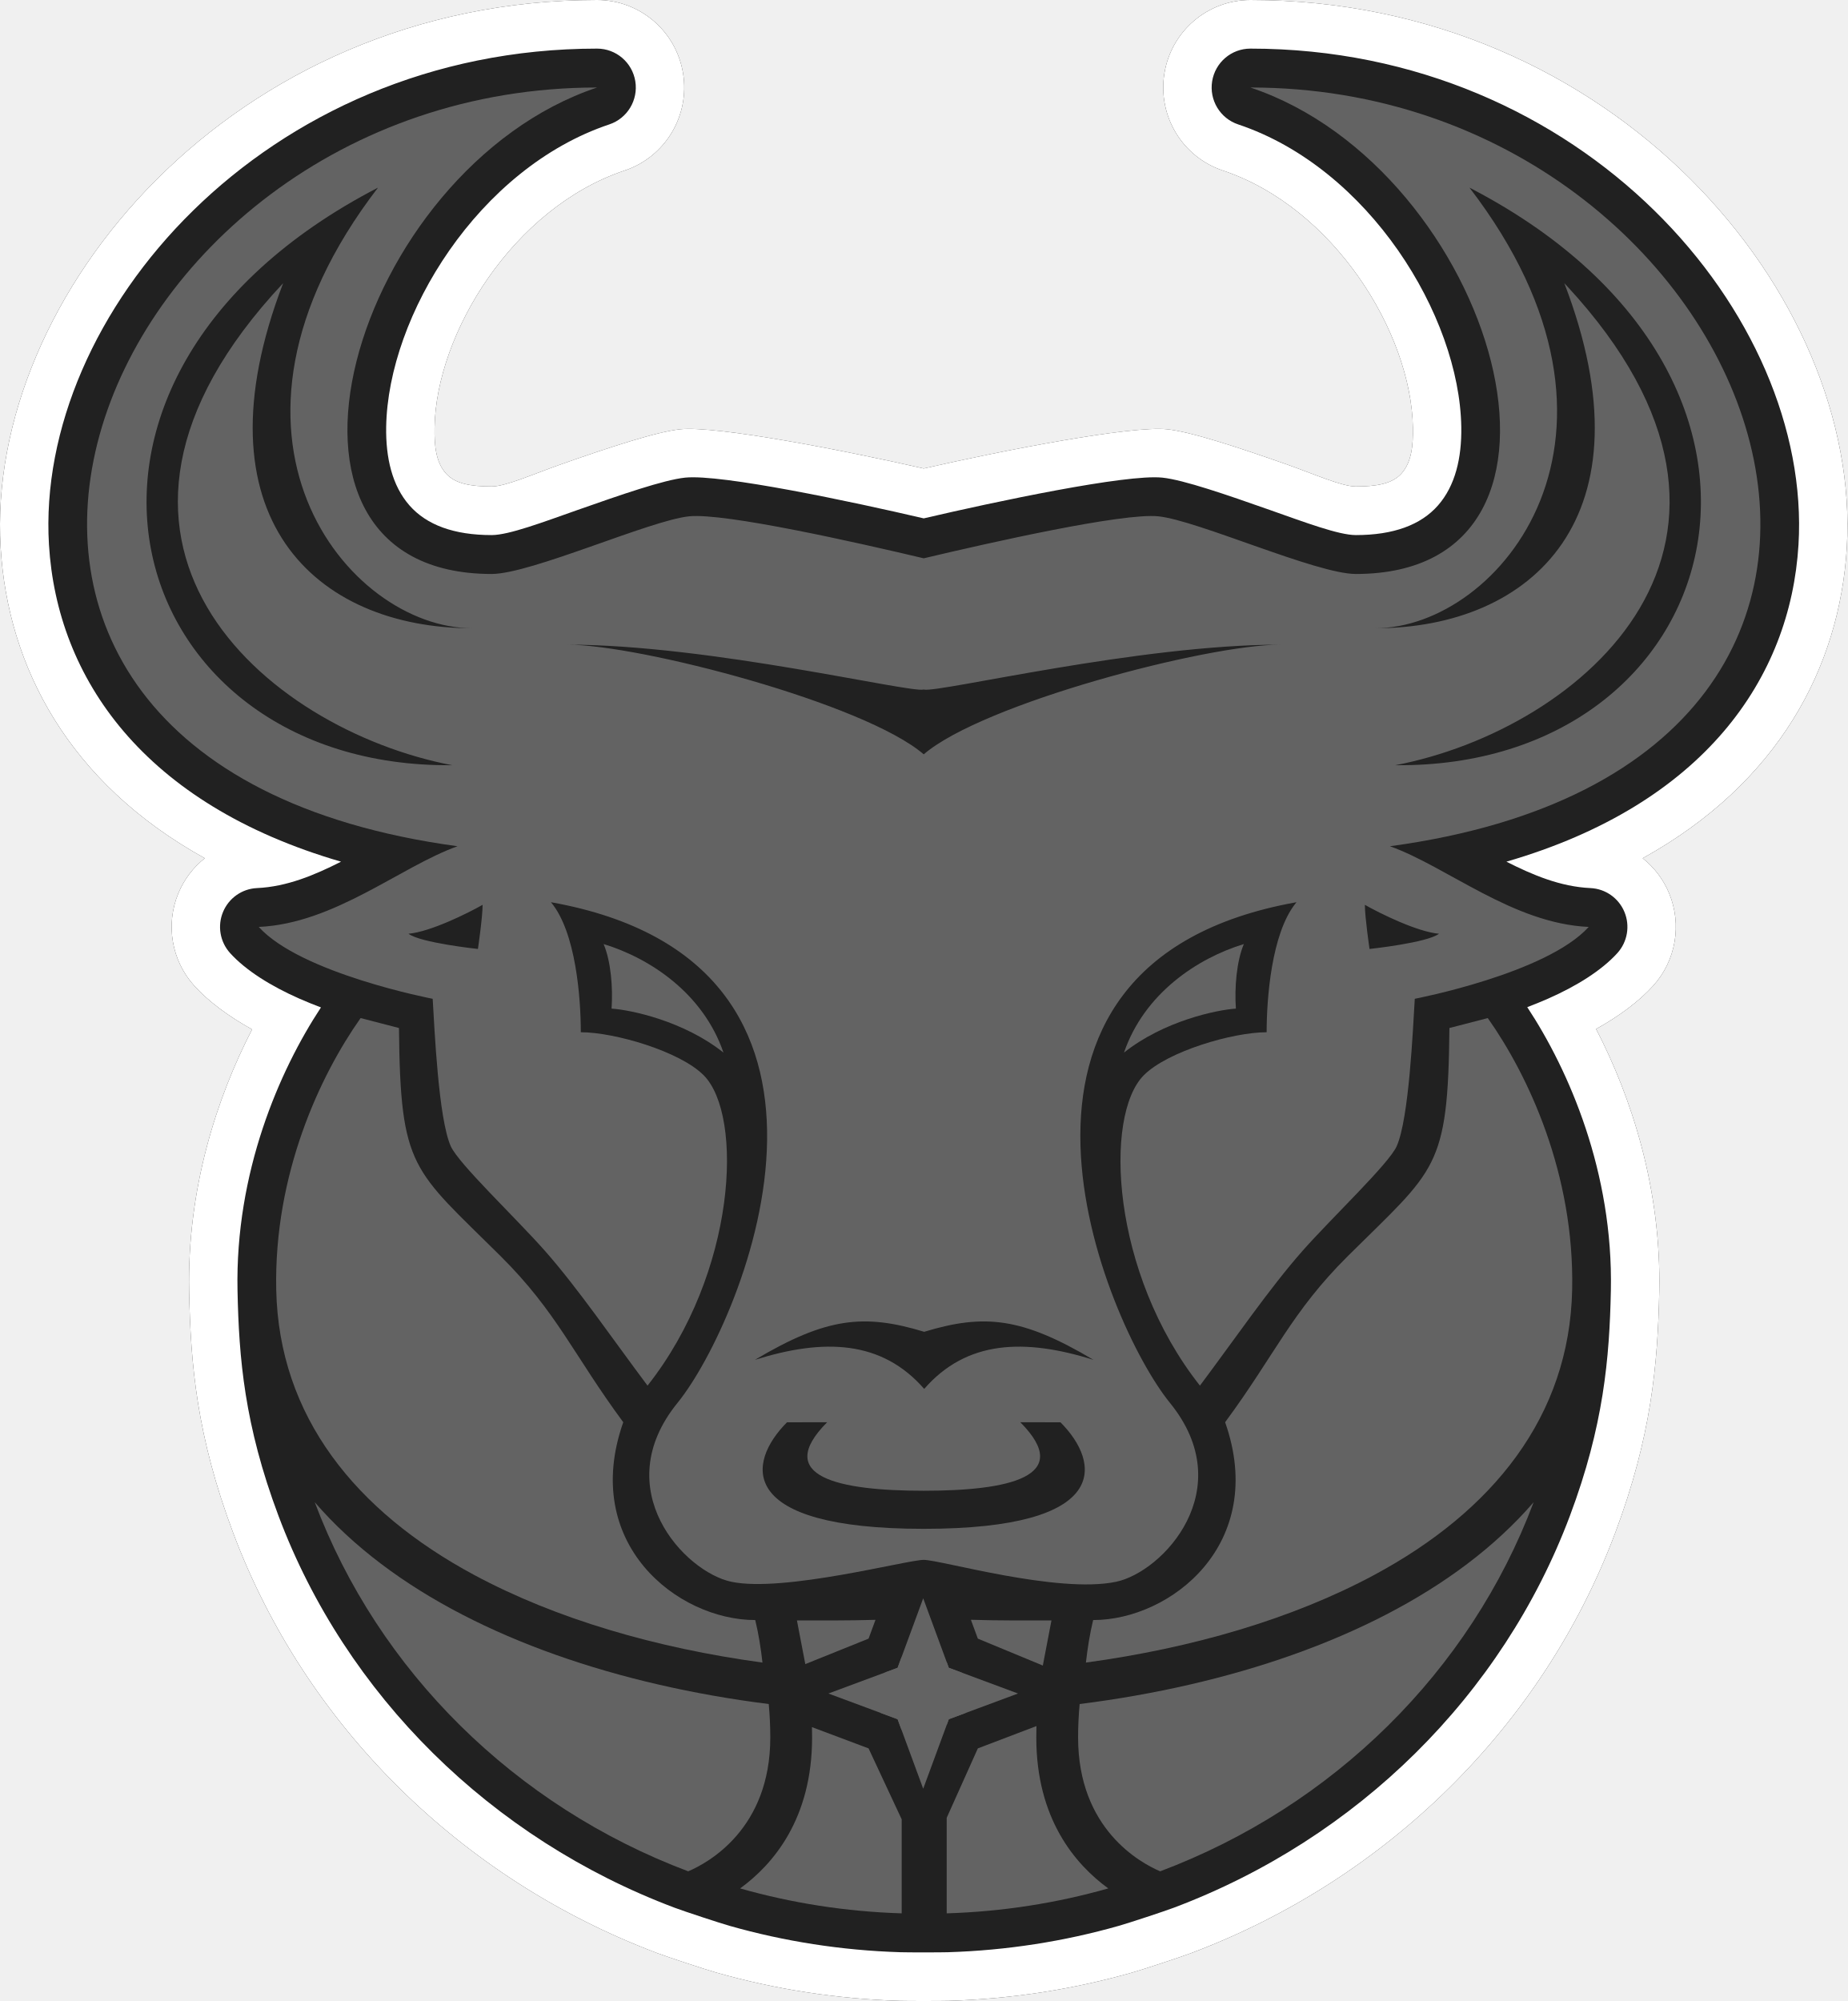
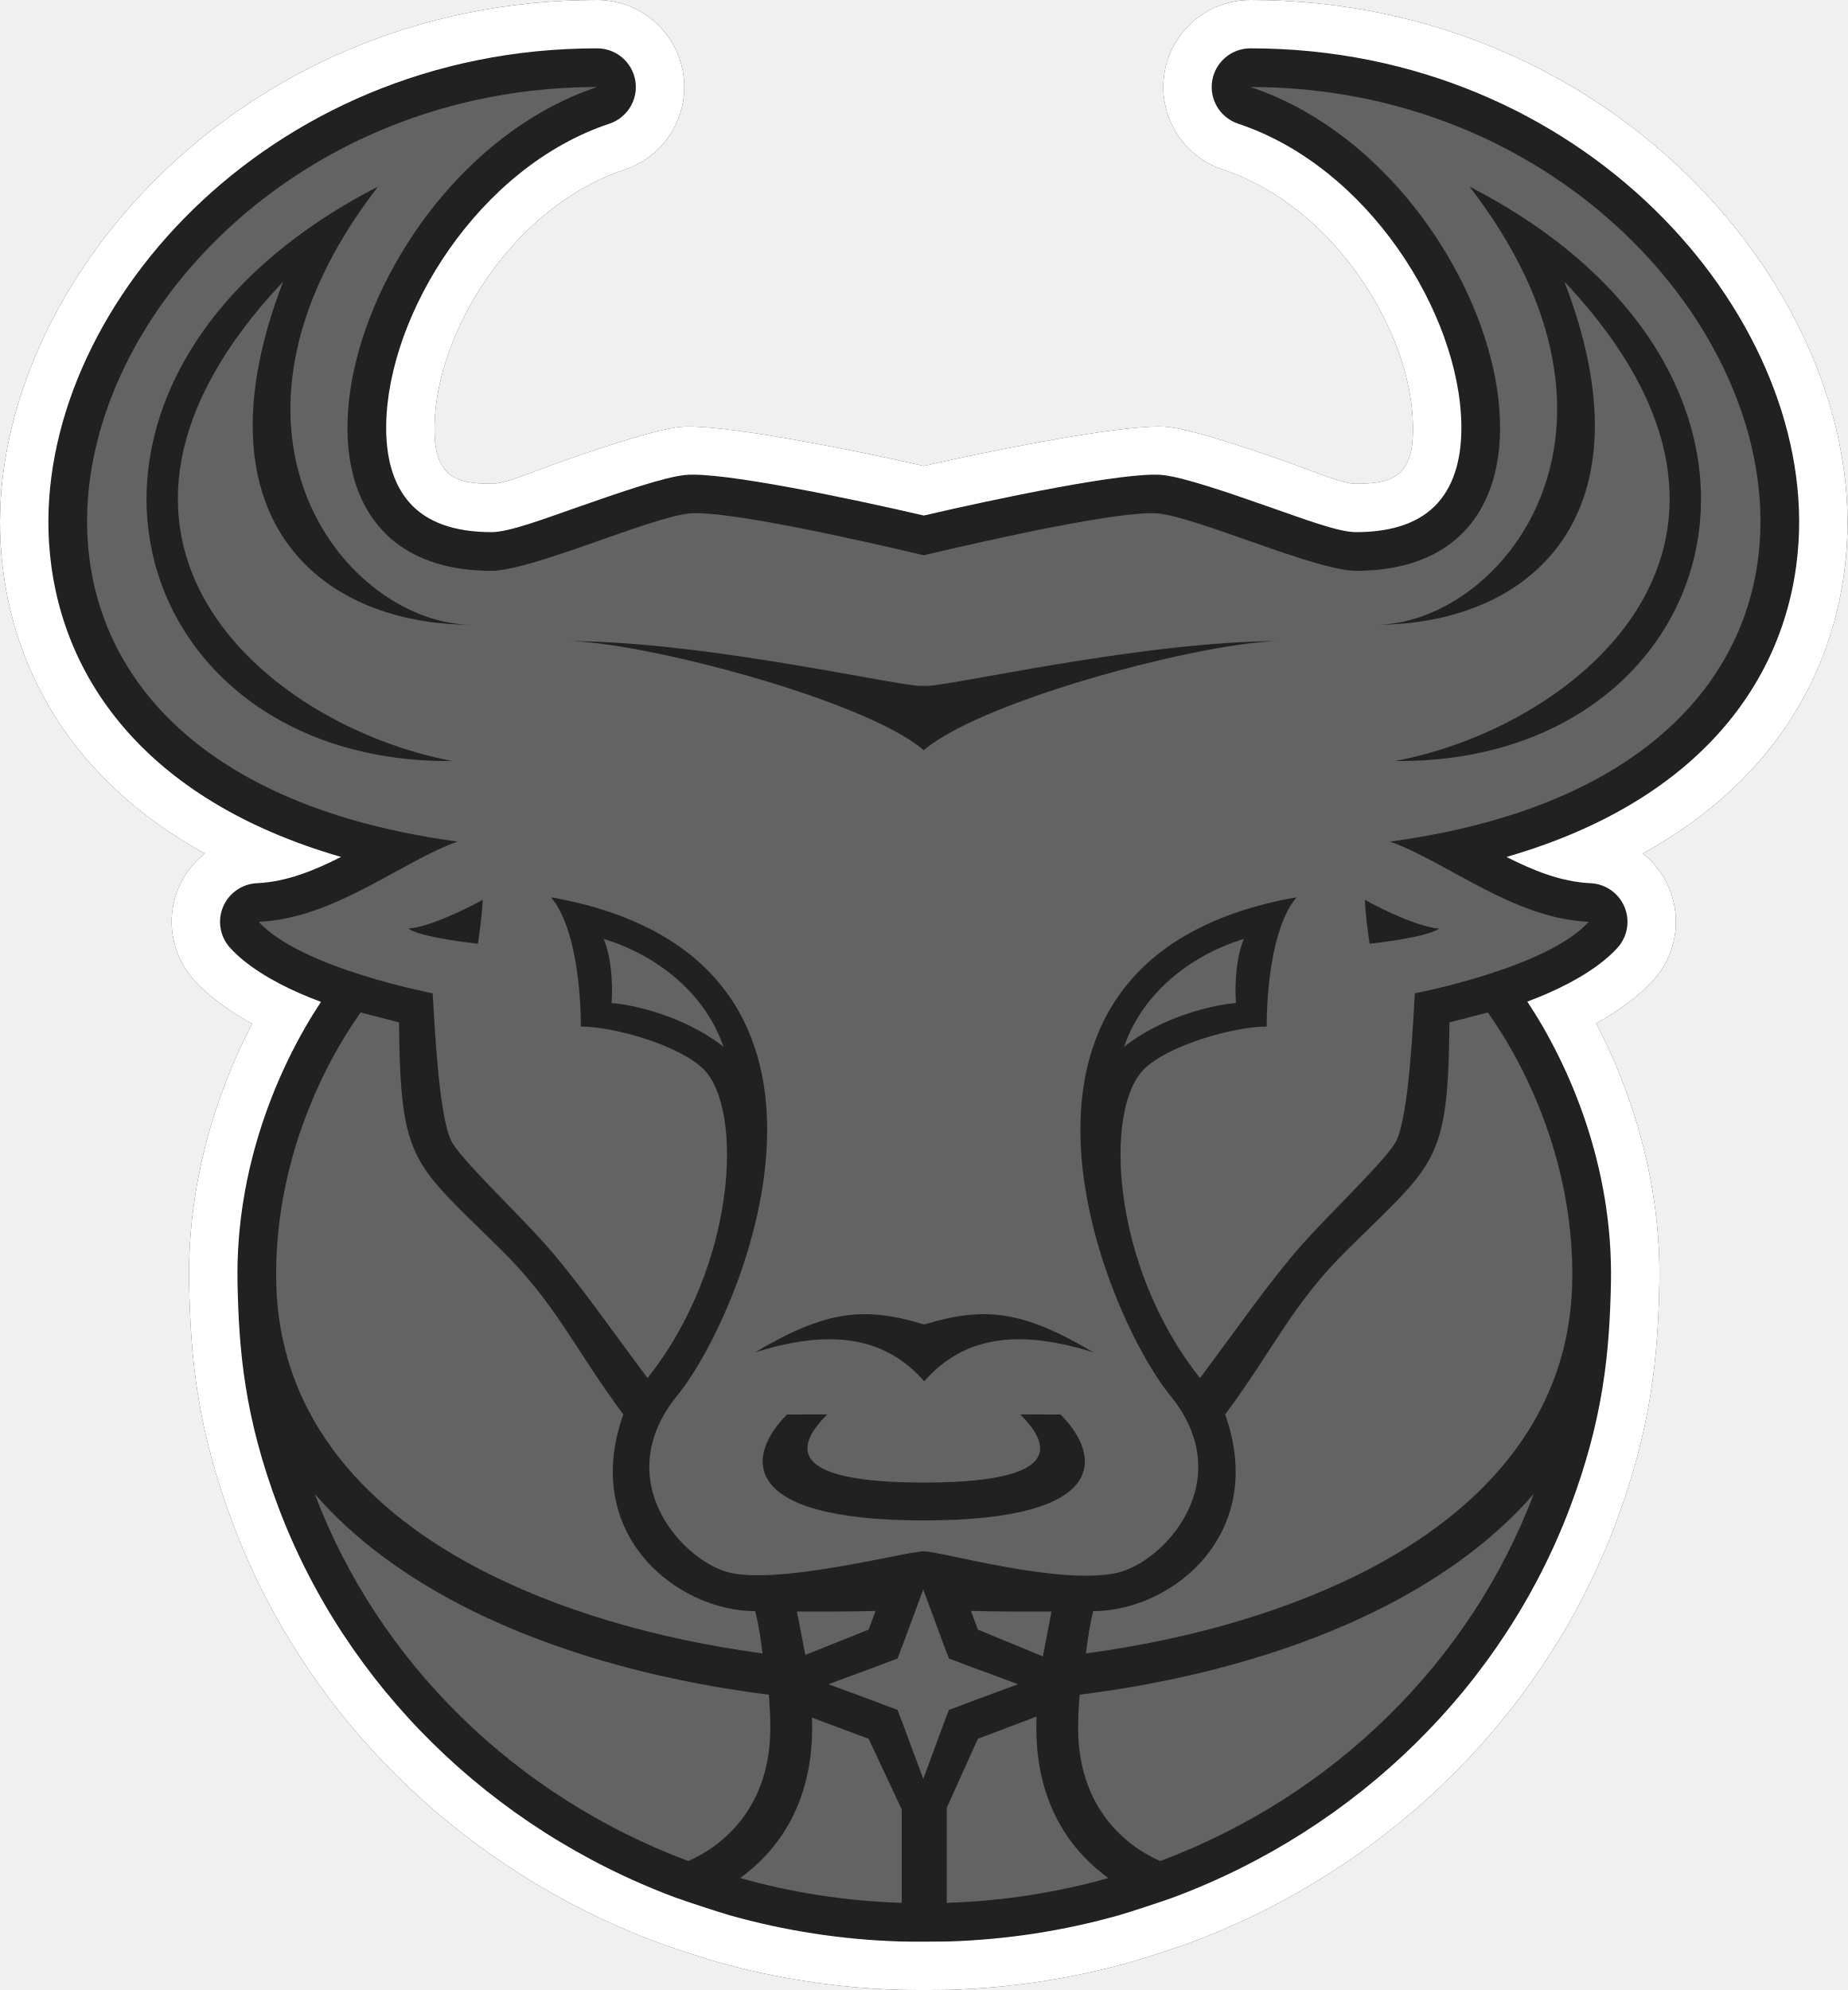
- <svg xmlns="http://www.w3.org/2000/svg" preserveAspectRatio="none" overflow="visible" style="display: block;" width="277" height="300" viewBox="0 0 277 300" fill="none">
-   <g id="Frame 796" clip-path="url(#clip0_0_4)">
-     <g id="Vector">
-       <path fill-rule="evenodd" clip-rule="evenodd" d="M187.474 0C242.047 0 279.172 44.355 276.901 82.103C275.825 99.984 266.698 117.381 246.294 128.672C248.008 130.031 249.389 131.824 250.262 133.93C252.206 138.623 251.276 144.023 247.874 147.787C245.769 150.116 242.783 152.343 239.311 154.274C244.615 164.507 249.098 178.224 248.781 193.624C248.557 204.501 247.605 215.375 242.166 229.851C231.343 258.657 208.043 281.739 178.534 292.842C177.043 293.403 171.411 295.265 169.723 295.744C160.998 298.222 151.821 299.68 142.342 299.972C141.248 300.005 136.154 300.013 134.796 299.972C125.317 299.68 116.14 298.222 107.415 295.744C105.727 295.265 100.096 293.403 98.605 292.842C69.095 281.739 45.796 258.657 34.972 229.851C29.477 215.226 28.581 204.501 28.358 193.624C28.041 178.253 32.506 164.56 37.797 154.333C34.279 152.389 31.253 150.14 29.126 147.787C25.724 144.023 24.794 138.623 26.738 133.93C27.611 131.824 28.991 130.031 30.705 128.672C10.302 117.381 1.174 99.984 0.099 82.103C-2.172 44.355 34.953 8.43148e-07 89.526 0C95.933 0 101.395 4.668 102.42 11.02C103.445 17.371 99.731 23.532 93.652 25.565C76.976 31.142 65.389 49.94 65.156 64.118C65.113 66.772 65.343 69.257 66.838 70.956C68.243 72.553 70.627 72.934 73.718 72.934C75.834 72.934 79.964 71.071 84.216 69.575C91.318 67.077 98.484 64.718 102 64.358C107.483 63.796 126.713 67.548 138.5 70.238C150.287 67.548 169.518 63.796 175 64.358C178.516 64.718 185.682 67.077 192.784 69.575C197.036 71.071 201.165 72.934 203.281 72.934C206.373 72.934 208.758 72.553 210.162 70.956C211.657 69.257 211.887 66.772 211.843 64.118C211.611 49.94 200.024 31.142 183.348 25.565C177.269 23.532 173.555 17.371 174.58 11.02C175.606 4.668 181.067 2.23211e-05 187.474 0Z" fill="#212121" />
-       <path d="M121.74 258.94L130.228 262.127L135.195 272.762V286.859C126.808 286.602 118.689 285.313 110.969 283.121C115.932 279.513 121.761 272.682 121.761 260.497C121.761 259.976 121.74 258.94 121.74 258.94Z" fill="#636363" />
-       <path d="M155.402 258.78C155.385 259.35 155.377 259.922 155.377 260.497C155.377 272.682 161.206 279.513 166.169 283.121C158.449 285.313 150.33 286.602 141.943 286.859V272.537L146.613 262.127L155.402 258.78Z" fill="#636363" />
-       <path d="M47.193 225.219C50.08 228.566 53.425 231.652 57.16 234.476C71.885 245.613 92.788 252.643 115.261 255.479C115.414 257.128 115.494 258.8 115.494 260.497C115.494 274.2 106.191 279.275 103.187 280.557C77.241 270.795 56.709 250.547 47.193 225.219Z" fill="#636363" />
-       <path d="M229.945 225.219C220.429 250.547 199.897 270.795 173.951 280.557C170.947 279.275 161.644 274.2 161.644 260.497C161.644 258.8 161.724 257.128 161.877 255.479C184.35 252.643 205.253 245.613 219.978 234.476C223.713 231.652 227.058 228.566 229.945 225.219Z" fill="#636363" />
-       <path d="M132.028 256.807C133.083 256.842 134.139 256.869 135.195 256.887V259.42L134.582 257.755L132.028 256.807Z" fill="#636363" />
-       <path d="M142.26 257.755L141.943 258.616V256.887C142.89 256.871 143.838 256.847 144.784 256.817L142.26 257.755Z" fill="#636363" />
-       <path d="M135.195 250.837C134.336 250.822 133.477 250.801 132.619 250.774L134.582 250.045L135.206 248.35L135.195 250.837Z" fill="#636363" />
-       <path d="M142.26 250.045L144.244 250.782C143.477 250.804 142.71 250.823 141.943 250.837L141.935 249.164L142.26 250.045Z" fill="#636363" />
-       <path d="M145.571 242.845C149.542 242.974 154.125 242.947 157.65 242.947C157.642 242.986 156.356 249.707 156.356 249.707L146.613 245.673L145.571 242.845Z" fill="#636363" />
-       <path d="M130.228 245.673L120.743 249.49C120.743 249.49 119.495 242.982 119.488 242.947C122.924 242.947 127.366 242.972 131.267 242.854L130.228 245.673Z" fill="#636363" />
-       <path d="M59.82 154.124C60.025 175.343 61.856 175.209 75.044 188.312C83.519 196.733 85.95 203.071 93.448 213.228C87.031 231.457 101.601 242.887 113.236 242.887C113.753 245.011 114.079 247.136 114.32 249.261C98.386 247.093 83.356 242.718 71.072 236.112C53.367 226.589 41.809 212.395 41.416 193.353C41.059 176.017 47.991 161.236 54.068 152.635L59.82 154.124Z" fill="#636363" />
-       <path d="M223.07 152.635C229.147 161.236 236.079 176.017 235.722 193.353C235.329 212.395 223.771 226.589 206.066 236.112C193.782 242.718 178.752 247.093 162.818 249.261C163.059 247.136 163.385 245.011 163.902 242.887C175.537 242.887 190.107 231.457 183.689 213.228C191.188 203.071 193.618 196.733 202.094 188.312C215.282 175.209 217.113 175.343 217.318 154.124L223.07 152.635Z" fill="#636363" />
-       <path fill-rule="evenodd" clip-rule="evenodd" d="M187.474 13.119C264.197 13.119 302.689 114.097 208.398 126.873C216.973 129.936 226.81 138.453 238.202 138.97C231.885 145.96 212.165 149.737 212.125 149.745C211.847 154.29 211.265 167.684 209.415 171.842C208.242 174.479 199.717 182.535 195.328 187.497C190.332 193.145 185.048 200.898 179.912 207.74C166.567 190.846 165.481 167.246 171.499 161.202C175.071 157.614 184.861 154.758 189.914 154.758C189.914 149.764 190.618 140.042 194.221 135.477L194.395 135.264C143.036 144.423 165.698 198.374 175.41 210.317C185.949 223.278 174.377 235.671 167.341 237.148C158.628 238.978 141.028 233.864 138.5 233.864C135.971 233.864 117.497 238.794 109.659 237.148C102.623 235.671 91.05 223.278 101.59 210.317C106.526 204.247 114.806 187.327 115.015 170.951C115.217 155.105 107.861 139.768 82.605 135.264C86.36 139.732 87.085 149.684 87.085 154.758C92.138 154.758 101.928 157.614 105.501 161.202C111.518 167.246 110.433 190.846 97.088 207.74C91.951 200.898 86.667 193.145 81.672 187.497C77.283 182.535 68.757 174.479 67.584 171.842C65.734 167.684 65.152 154.29 64.874 149.745C64.809 149.732 45.111 145.955 38.797 138.97C50.19 138.453 60.026 129.936 68.601 126.873C-25.69 114.097 12.803 13.119 89.526 13.119C52.952 25.349 35.17 86.053 73.718 86.053C79.621 86.053 97.453 78.01 103.325 77.409C108.661 76.862 128.542 81.343 138.5 83.705C148.457 81.343 168.338 76.862 173.674 77.409C179.546 78.01 197.379 86.053 203.281 86.053C241.829 86.053 224.047 25.349 187.474 13.119ZM152.978 213.228C161.135 221.42 151.201 223.501 138.5 223.501C125.798 223.501 115.864 221.42 124.022 213.228L117.995 213.241C111.958 219.304 110.271 229.209 138.5 229.209C166.728 229.209 165.041 219.304 159.004 213.241L152.978 213.228ZM163.947 203.874C153.264 197.524 147.611 196.923 138.569 199.67C129.528 196.923 123.874 197.524 113.191 203.874C123.526 200.629 132.202 200.923 138.569 208.233C144.936 200.923 153.612 200.629 163.947 203.874ZM72.359 135.656C70.096 136.94 64.505 139.711 61.243 139.991C63.019 141.352 71.627 142.27 71.659 142.273C71.663 142.248 72.359 137.503 72.359 135.656ZM204.641 135.656C204.641 137.504 205.337 142.25 205.34 142.273C205.389 142.268 213.982 141.351 215.756 139.991C212.494 139.711 206.904 136.94 204.641 135.656ZM56.674 28.131C1.117 56.897 17.787 115.203 67.792 114.724C39.765 109.362 6.308 81.012 42.453 42.456C28.999 77.529 47.311 94.19 70.819 94.19C52.145 94.19 28.209 65.204 56.674 28.131ZM220.326 28.131C248.79 65.204 224.854 94.19 206.18 94.19C229.688 94.19 248.001 77.529 234.547 42.456L234.967 42.907C270.43 81.233 237.125 109.383 209.208 114.724C259.017 115.201 275.751 57.351 220.973 28.469L220.326 28.131ZM191.972 96.65C170.715 96.65 140.925 103.843 138.551 103.388L138.5 103.375C136.545 103.956 106.452 96.65 85.027 96.65C95.99 96.65 129.635 105.456 138.5 113.094C147.364 105.456 181.009 96.65 191.972 96.65Z" fill="#636363" />
-       <path d="M90.505 141.538C97.495 143.667 105.447 148.96 108.473 157.811C102.518 153.069 94.597 151.409 91.697 151.216C91.912 148.068 91.603 144.159 90.505 141.538Z" fill="#636363" />
-       <path d="M186.495 141.538C185.396 144.159 185.087 148.068 185.303 151.216C182.403 151.409 174.481 153.069 168.527 157.811C171.553 148.96 179.505 143.667 186.495 141.538Z" fill="#636363" />
-       <path fill-rule="evenodd" clip-rule="evenodd" d="M187.474 0C242.047 0 279.172 44.355 276.901 82.103C275.825 99.984 266.698 117.381 246.294 128.672C248.008 130.031 249.389 131.824 250.262 133.93C252.206 138.623 251.276 144.023 247.874 147.787C245.769 150.116 242.783 152.343 239.311 154.274C244.615 164.507 249.098 178.224 248.781 193.624C248.557 204.501 247.605 215.375 242.166 229.851C231.343 258.657 208.043 281.739 178.534 292.842C177.043 293.403 171.411 295.265 169.723 295.744C160.998 298.222 151.821 299.68 142.342 299.972C141.248 300.005 136.154 300.013 134.796 299.972C125.317 299.68 116.14 298.222 107.415 295.744C105.727 295.265 100.096 293.403 98.605 292.842C69.095 281.739 45.796 258.657 34.972 229.851C29.477 215.226 28.581 204.501 28.358 193.624C28.041 178.253 32.506 164.56 37.797 154.333C34.279 152.389 31.253 150.14 29.126 147.787C25.724 144.023 24.794 138.623 26.738 133.93C27.611 131.824 28.991 130.031 30.705 128.672C10.302 117.381 1.174 99.984 0.099 82.103C-2.172 44.355 34.953 8.43148e-07 89.526 0C95.933 0 101.395 4.668 102.42 11.02C103.445 17.371 99.731 23.532 93.652 25.565C76.976 31.142 65.389 49.94 65.156 64.118C65.113 66.772 65.343 69.257 66.838 70.956C68.243 72.553 70.627 72.934 73.718 72.934C75.834 72.934 79.964 71.071 84.216 69.575C91.318 67.077 98.484 64.718 102 64.358C107.483 63.796 126.713 67.548 138.5 70.238C150.287 67.548 169.518 63.796 175 64.358C178.516 64.718 185.682 67.077 192.784 69.575C197.036 71.071 201.165 72.934 203.281 72.934C206.373 72.934 208.758 72.553 210.162 70.956C211.657 69.257 211.887 66.772 211.843 64.118C211.611 49.94 200.024 31.142 183.348 25.565C177.269 23.532 173.555 17.371 174.58 11.02C175.606 4.668 181.067 2.23211e-05 187.474 0ZM187.474 7.288C184.626 7.288 182.199 9.362 181.743 12.185C181.288 15.008 182.938 17.747 185.64 18.65C205.243 25.205 218.825 47.332 219.098 63.998C219.174 68.631 218.21 72.815 215.6 75.782C213.031 78.702 208.934 80.222 203.281 80.222C200.702 80.222 195.569 78.277 190.386 76.453C183.935 74.184 177.457 71.936 174.263 71.608C168.87 71.056 149.343 75.183 138.5 77.717C127.656 75.183 108.129 71.056 102.736 71.608C99.543 71.936 93.065 74.184 86.614 76.453C81.431 78.277 76.298 80.222 73.718 80.222C68.065 80.222 63.968 78.702 61.399 75.782C58.789 72.815 57.825 68.631 57.901 63.998C58.174 47.332 71.757 25.205 91.36 18.65C94.061 17.747 95.712 15.008 95.256 12.185C94.8 9.362 92.374 7.288 89.526 7.288C39.698 7.288 5.268 47.198 7.342 81.664C8.544 101.643 21.491 120.577 51.136 129.187C47.196 131.186 43.022 132.942 38.535 133.145C36.288 133.247 34.302 134.644 33.438 136.73C32.574 138.816 32.987 141.216 34.499 142.889C36.855 145.496 40.642 147.854 44.889 149.723C45.946 150.188 47.032 150.627 48.122 151.038C41.852 160.561 35.248 175.795 35.612 193.473C35.821 203.622 36.634 213.632 41.761 227.278C51.859 254.152 73.621 275.659 101.15 286.017C102.545 286.542 107.811 288.283 109.389 288.731C117.556 291.051 126.145 292.415 135.018 292.687C136.295 292.726 141.09 292.719 142.12 292.687C150.993 292.415 159.582 291.051 167.749 288.731C169.328 288.283 174.594 286.542 175.988 286.017C203.518 275.659 225.279 254.151 235.377 227.278C240.451 213.771 241.316 203.622 241.526 193.473C241.89 175.769 235.266 160.516 228.988 150.996C230.041 150.597 231.089 150.173 232.111 149.723C236.357 147.854 240.144 145.496 242.501 142.889C244.013 141.216 244.426 138.816 243.562 136.73C242.698 134.644 240.711 133.247 238.464 133.145C233.977 132.942 229.804 131.186 225.863 129.187C255.508 120.577 268.456 101.643 269.658 81.664C271.731 47.198 237.301 7.288 187.474 7.288Z" fill="white" />
-       <path d="M138.421 239.626L142.26 250.045L152.636 253.9L142.26 257.755L138.421 268.175L134.582 257.755L124.206 253.9L134.582 250.045L138.421 239.626Z" fill="#636363" />
-     </g>
-   </g>
-   <defs>
-     <clipPath id="clip0_0_4">
-       <rect width="277" height="300" fill="white" />
-     </clipPath>
-   </defs>
+ <svg xmlns="http://www.w3.org/2000/svg" width="260" height="280" viewBox="0 0 260 280" fill="none">
+   <path fill-rule="evenodd" clip-rule="evenodd" d="M175.968 0C227.192 0 262.039 41.398 259.907 76.629C258.898 93.319 250.33 109.556 231.179 120.094C232.788 121.362 234.084 123.036 234.903 125.001C236.728 129.382 235.855 134.421 232.661 137.935C230.685 140.109 227.883 142.187 224.624 143.989C229.603 153.54 233.811 166.342 233.513 180.716C233.303 190.868 232.409 201.016 227.304 214.527C217.145 241.413 195.275 262.956 167.577 273.319C166.177 273.842 160.892 275.581 159.307 276.028C151.117 278.341 142.504 279.702 133.607 279.974C132.579 280.005 127.798 280.012 126.523 279.974C117.626 279.702 109.013 278.341 100.823 276.028C99.238 275.581 93.953 273.843 92.553 273.319C64.855 262.956 42.985 241.413 32.826 214.527C27.668 200.877 26.827 190.868 26.617 180.716C26.32 166.37 30.511 153.589 35.477 144.044C32.175 142.229 29.335 140.131 27.338 137.935C24.145 134.421 23.272 129.382 25.097 125.001C25.916 123.036 27.212 121.362 28.821 120.094C9.67 109.556 1.102 93.319 0.093 76.629C-2.039 41.398 32.808 7.86938e-07 84.032 0C90.046 9.38076e-05 95.172 4.356 96.134 10.285C97.096 16.213 93.611 21.963 87.905 23.861C72.252 29.065 61.376 46.611 61.158 59.843C61.117 62.32 61.333 64.639 62.736 66.226C64.054 67.716 66.293 68.072 69.194 68.072C71.18 68.072 75.057 66.333 79.047 64.937C85.714 62.605 92.44 60.403 95.74 60.067C100.886 59.543 118.937 63.045 130 65.556C141.064 63.045 159.114 59.543 164.26 60.067C167.561 60.404 174.287 62.605 180.953 64.937C184.943 66.333 188.82 68.072 190.806 68.072C193.707 68.072 195.946 67.716 197.264 66.226C198.667 64.639 198.883 62.32 198.842 59.843C198.624 46.611 187.748 29.066 172.095 23.861C166.389 21.963 162.904 16.213 163.866 10.285C164.828 4.356 169.954 2.0833e-05 175.968 0Z" fill="#212121" />
+   <path d="M114.269 241.677L122.236 244.651L126.898 254.578V267.735C119.026 267.495 111.405 266.292 104.158 264.246C108.817 260.879 114.289 254.503 114.289 243.131C114.289 242.644 114.269 241.677 114.269 241.677Z" fill="#636363" />
+   <path d="M145.864 241.528C145.849 242.06 145.841 242.594 145.841 243.131C145.841 254.503 151.312 260.879 155.971 264.246C148.725 266.292 141.104 267.495 133.231 267.735V254.368L137.615 244.651L145.864 241.528Z" fill="#636363" />
+   <path d="M44.296 210.205C47.006 213.328 50.146 216.208 53.652 218.845C67.473 229.239 87.093 235.8 108.187 238.447C108.331 239.986 108.406 241.547 108.406 243.131C108.406 255.92 99.673 260.657 96.854 261.853C72.5 252.742 53.229 233.844 44.296 210.205Z" fill="#636363" />
+   <path d="M215.833 210.205C206.901 233.844 187.629 252.742 163.276 261.853C160.456 260.657 151.724 255.92 151.723 243.131C151.723 241.547 151.798 239.986 151.943 238.447C173.036 235.8 192.656 229.239 206.477 218.845C209.983 216.208 213.123 213.328 215.833 210.205Z" fill="#636363" />
+   <path d="M123.926 239.686C124.916 239.719 125.907 239.745 126.898 239.761V242.126L126.322 240.572L123.926 239.686Z" fill="#636363" />
+   <path d="M133.529 240.572L133.231 241.375V239.761C134.121 239.746 135.01 239.724 135.898 239.696L133.529 240.572Z" fill="#636363" />
+   <path d="M126.898 234.114C126.092 234.1 125.286 234.081 124.48 234.056L126.322 233.375L126.908 231.793L126.898 234.114Z" fill="#636363" />
+   <path d="M133.529 233.375L135.391 234.063C134.672 234.084 133.952 234.102 133.231 234.114L133.225 232.553L133.529 233.375Z" fill="#636363" />
+   <path d="M136.637 226.656C140.364 226.776 144.666 226.751 147.974 226.751C147.967 226.787 146.76 233.06 146.76 233.06L137.615 229.295L136.637 226.656Z" fill="#636363" />
+   <path d="M122.236 229.295L113.332 232.857C113.332 232.857 112.162 226.784 112.155 226.751C115.38 226.751 119.55 226.774 123.211 226.664L122.236 229.295Z" fill="#636363" />
+   <path d="M56.149 143.849C56.341 163.654 58.06 163.528 70.439 175.758C78.394 183.617 80.675 189.533 87.713 199.013C81.689 216.027 95.366 226.694 106.287 226.694C106.772 228.677 107.077 230.661 107.304 232.644C92.347 230.62 78.24 226.537 66.71 220.371C50.091 211.483 39.243 198.235 38.874 180.462C38.539 164.282 45.046 150.487 50.75 142.46L56.149 143.849Z" fill="#636363" />
+   <path d="M209.38 142.46C215.084 150.487 221.59 164.282 221.255 180.462C220.887 198.235 210.038 211.483 193.419 220.371C181.89 226.537 167.782 230.62 152.826 232.644C153.052 230.661 153.358 228.677 153.843 226.694C164.764 226.694 178.44 216.027 172.416 199.013C179.455 189.533 181.736 183.617 189.691 175.758C202.069 163.528 203.788 163.654 203.98 143.849L209.38 142.46Z" fill="#636363" />
+   <path fill-rule="evenodd" clip-rule="evenodd" d="M175.968 12.244C247.983 12.244 284.113 106.49 195.608 118.415C203.657 121.274 212.89 129.223 223.583 129.705C217.653 136.229 199.144 139.754 199.107 139.762C198.846 144.004 198.3 156.506 196.563 160.386C195.462 162.847 187.46 170.366 183.34 174.997C178.651 180.268 173.692 187.505 168.87 193.891C156.344 178.123 155.325 156.096 160.974 150.455C164.327 147.107 173.516 144.441 178.258 144.441C178.258 139.779 178.919 130.705 182.302 126.445L182.464 126.246C134.258 134.795 155.529 185.149 164.644 196.296C174.537 208.392 163.676 219.96 157.071 221.338C148.892 223.046 132.373 218.274 130 218.274C127.626 218.274 110.286 222.874 102.929 221.338C96.324 219.96 85.462 208.393 95.355 196.296C99.988 190.631 107.761 174.838 107.957 159.554C108.146 144.764 101.242 130.45 77.535 126.246C81.06 130.417 81.741 139.705 81.741 144.441C86.483 144.441 95.672 147.107 99.026 150.455C104.674 156.096 103.655 178.123 91.129 193.891C86.308 187.505 81.348 180.268 76.659 174.997C72.54 170.366 64.538 162.847 63.436 160.386C61.7 156.506 61.154 144.004 60.893 139.762C60.832 139.75 42.342 136.225 36.416 129.705C47.109 129.223 56.342 121.274 64.391 118.415C-24.113 106.49 12.017 12.244 84.032 12.244C49.702 23.659 33.012 80.316 69.194 80.316C74.734 80.316 91.472 72.81 96.984 72.248C101.992 71.738 120.654 75.92 130 78.125C139.346 75.92 158.007 71.738 163.015 72.248C168.527 72.81 185.265 80.316 190.806 80.316C226.988 80.316 210.297 23.659 175.968 12.244ZM143.589 199.013C151.246 206.659 141.922 208.601 130 208.601C118.077 208.601 108.754 206.659 116.41 199.013L110.754 199.025C105.087 204.684 103.503 213.928 130 213.928C156.496 213.928 154.912 204.684 149.246 199.025L143.589 199.013ZM153.886 190.283C143.858 184.356 138.552 183.795 130.065 186.359C121.578 183.795 116.272 184.356 106.244 190.283C115.945 187.254 124.089 187.528 130.065 194.351C136.041 187.528 144.185 187.254 153.886 190.283ZM67.918 126.612C65.794 127.811 60.547 130.397 57.484 130.658C59.152 131.929 67.231 132.785 67.261 132.788C67.265 132.765 67.918 128.336 67.918 126.612ZM192.082 126.612C192.082 128.337 192.735 132.767 192.738 132.788C192.784 132.783 200.85 131.927 202.515 130.658C199.453 130.397 194.206 127.811 192.082 126.612ZM53.196 26.255C1.049 53.103 16.696 107.523 63.631 107.076C37.325 102.072 5.921 75.611 39.847 39.626C27.219 72.36 44.408 87.91 66.473 87.91C48.945 87.91 26.478 60.857 53.196 26.255ZM206.804 26.255C233.522 60.857 211.055 87.91 193.527 87.91C215.592 87.91 232.781 72.36 220.152 39.626L220.547 40.047C253.833 75.817 222.572 102.091 196.368 107.076C243.12 107.521 258.828 53.528 207.412 26.571L206.804 26.255ZM180.19 90.207C160.238 90.207 132.276 96.92 130.048 96.495L130 96.484C128.165 97.026 99.919 90.207 79.809 90.207C90.099 90.207 121.679 98.426 130 105.555C138.32 98.426 169.9 90.207 180.19 90.207Z" fill="#636363" />
+   <path d="M84.951 132.102C91.511 134.089 98.975 139.029 101.815 147.29C96.227 142.864 88.791 141.315 86.069 141.135C86.271 138.197 85.981 134.549 84.951 132.102Z" fill="#636363" />
+   <path d="M175.049 132.102C174.018 134.549 173.728 138.197 173.93 141.135C171.209 141.315 163.773 142.864 158.184 147.29C161.024 139.029 168.488 134.089 175.049 132.102Z" fill="#636363" />
+   <path fill-rule="evenodd" clip-rule="evenodd" d="M175.968 0C227.192 0 262.039 41.398 259.907 76.629C258.898 93.319 250.33 109.556 231.179 120.094C232.788 121.362 234.084 123.036 234.903 125.001C236.728 129.382 235.855 134.421 232.661 137.935C230.685 140.109 227.883 142.187 224.624 143.989C229.603 153.54 233.811 166.342 233.513 180.716C233.303 190.868 232.409 201.016 227.304 214.527C217.145 241.413 195.275 262.956 167.577 273.319C166.177 273.842 160.892 275.581 159.307 276.028C151.117 278.341 142.504 279.702 133.607 279.974C132.579 280.005 127.798 280.012 126.523 279.974C117.626 279.702 109.013 278.341 100.823 276.028C99.238 275.581 93.953 273.843 92.553 273.319C64.855 262.956 42.985 241.413 32.826 214.527C27.668 200.877 26.827 190.868 26.617 180.716C26.32 166.37 30.511 153.589 35.477 144.044C32.175 142.229 29.335 140.131 27.338 137.935C24.145 134.421 23.272 129.382 25.097 125.001C25.916 123.036 27.212 121.362 28.821 120.094C9.67 109.556 1.102 93.319 0.093 76.629C-2.039 41.398 32.808 7.86938e-07 84.032 0C90.046 9.38076e-05 95.172 4.356 96.134 10.285C97.096 16.213 93.611 21.963 87.905 23.861C72.252 29.065 61.376 46.611 61.158 59.843C61.117 62.32 61.333 64.639 62.736 66.226C64.054 67.716 66.293 68.072 69.194 68.072C71.18 68.072 75.057 66.333 79.047 64.937C85.714 62.605 92.44 60.403 95.74 60.067C100.886 59.543 118.937 63.045 130 65.556C141.064 63.045 159.114 59.543 164.26 60.067C167.561 60.404 174.287 62.605 180.953 64.937C184.943 66.333 188.82 68.072 190.806 68.072C193.707 68.072 195.946 67.716 197.264 66.226C198.667 64.639 198.883 62.32 198.842 59.843C198.624 46.611 187.748 29.066 172.095 23.861C166.389 21.963 162.904 16.213 163.866 10.285C164.828 4.356 169.954 2.0833e-05 175.968 0ZM175.968 6.802C173.295 6.802 171.017 8.738 170.589 11.373C170.162 14.008 171.711 16.564 174.247 17.407C192.647 23.525 205.395 44.177 205.652 59.732C205.723 64.055 204.818 67.96 202.368 70.729C199.957 73.455 196.112 74.874 190.806 74.874C188.384 74.874 183.566 73.058 178.701 71.356C172.646 69.239 166.566 67.14 163.568 66.834C158.506 66.319 140.177 70.171 130 72.536C119.822 70.171 101.493 66.319 96.431 66.834C93.433 67.14 87.353 69.239 81.298 71.356C76.433 73.058 71.615 74.874 69.194 74.874C63.888 74.874 60.042 73.455 57.631 70.729C55.181 67.96 54.276 64.055 54.348 59.732C54.604 44.177 67.353 23.525 85.753 17.407C88.289 16.564 89.838 14.008 89.41 11.373C88.982 8.738 86.704 6.802 84.032 6.802C37.262 6.802 4.945 44.052 6.891 76.219C8.02 94.867 20.172 112.539 47.998 120.575C44.299 122.441 40.382 124.079 36.17 124.269C34.061 124.364 32.197 125.668 31.386 127.615C30.574 129.562 30.962 131.801 32.381 133.363C34.593 135.796 38.148 137.997 42.134 139.741C43.126 140.176 44.145 140.585 45.169 140.969C39.283 149.857 33.085 164.076 33.427 180.575C33.623 190.047 34.386 199.39 39.198 212.126C48.676 237.208 69.103 257.282 94.942 266.949C96.251 267.439 101.194 269.064 102.676 269.483C110.342 271.647 118.404 272.92 126.731 273.175C127.931 273.211 132.431 273.204 133.398 273.175C141.726 272.92 149.788 271.647 157.454 269.483C158.936 269.064 163.879 267.439 165.187 266.949C191.027 257.282 211.453 237.208 220.931 212.126C225.694 199.52 226.506 190.047 226.703 180.575C227.045 164.051 220.828 149.815 214.935 140.93C215.923 140.557 216.907 140.161 217.866 139.741C221.852 137.997 225.406 135.796 227.618 133.363C229.037 131.801 229.425 129.562 228.614 127.615C227.803 125.668 225.938 124.364 223.829 124.269C219.618 124.079 215.7 122.441 212.002 120.575C239.827 112.539 251.98 94.867 253.108 76.219C255.055 44.052 222.738 6.802 175.968 6.802Z" fill="white" />
+   <path d="M129.926 223.651L133.529 233.375L143.268 236.973L133.529 240.572L129.926 250.296L126.322 240.572L116.583 236.973L126.322 233.375L129.926 223.651Z" fill="#636363" />
</svg>
